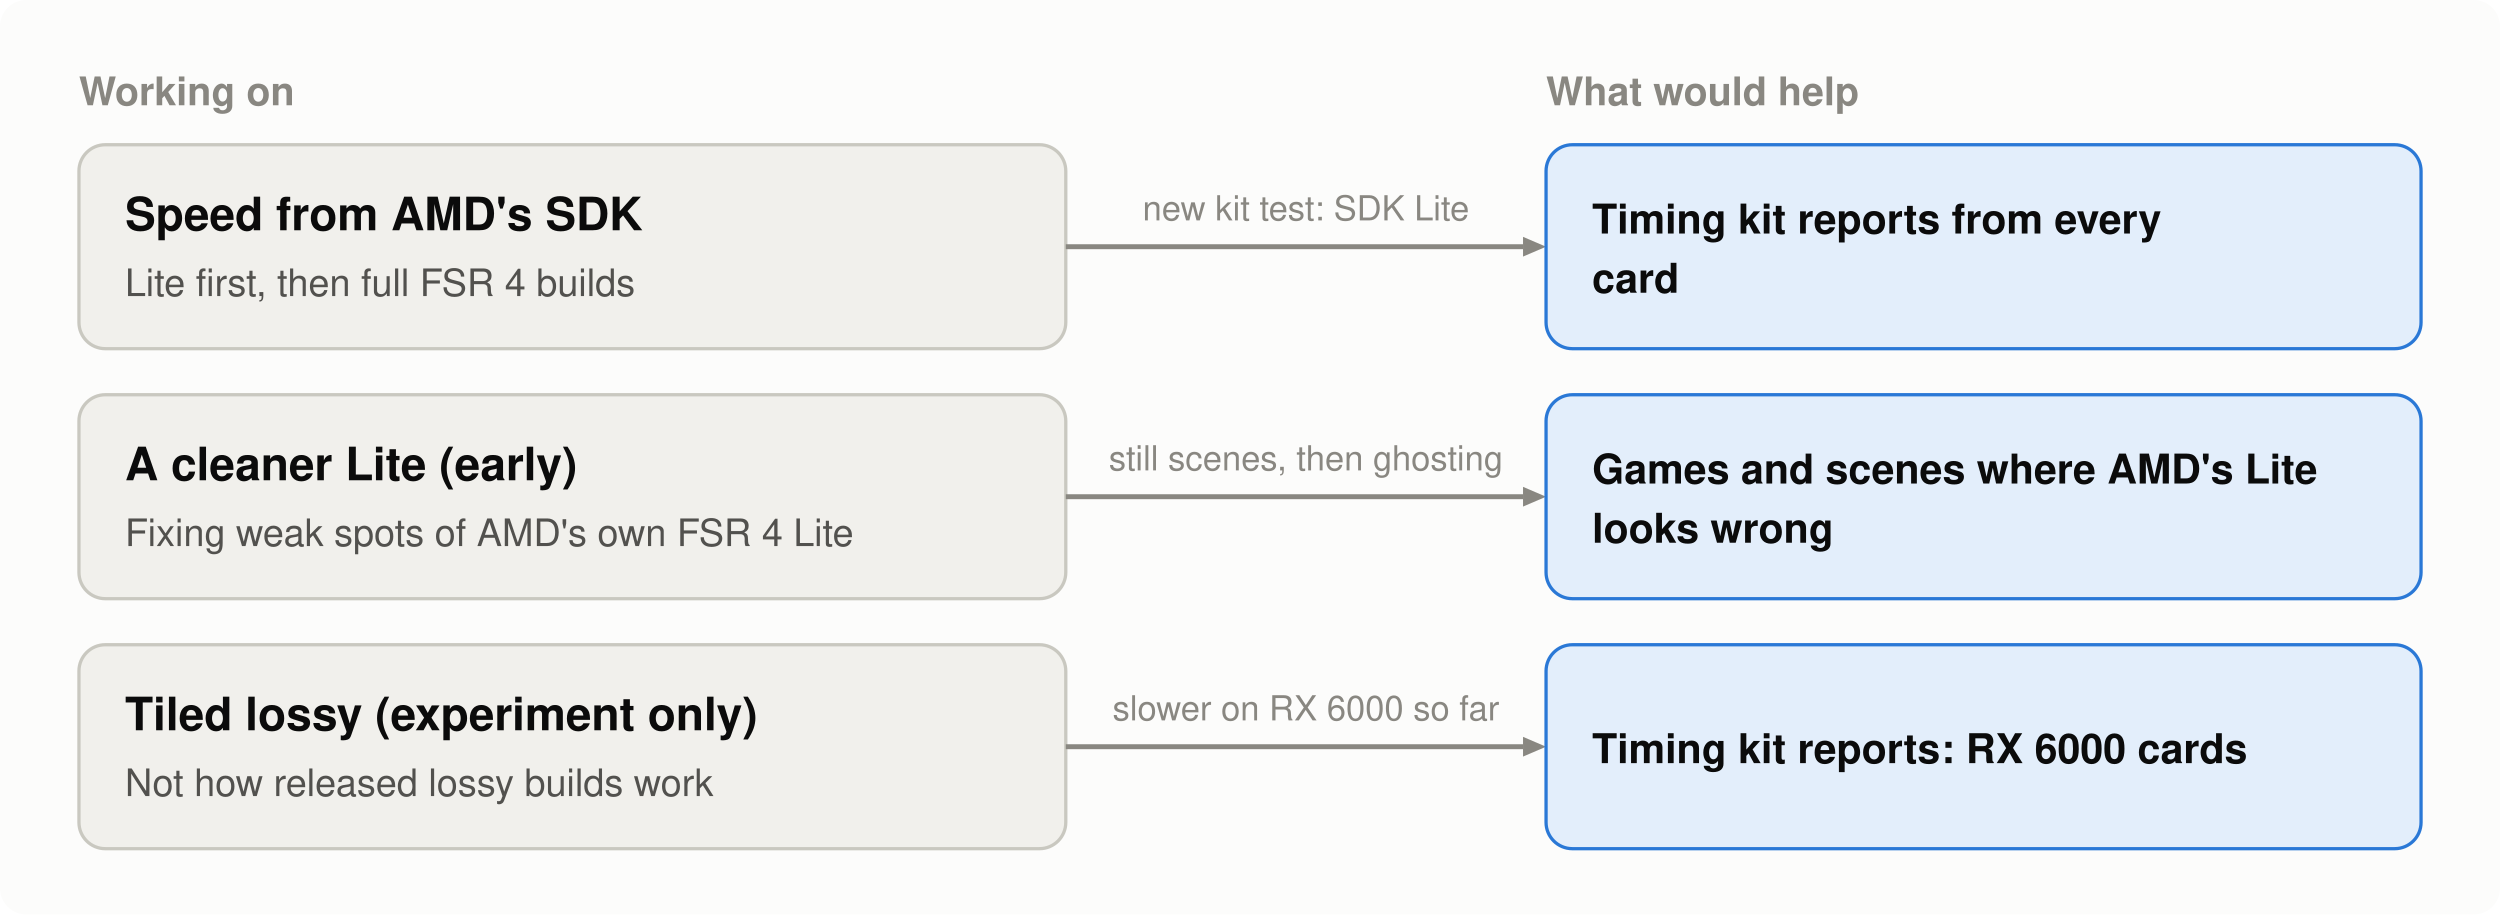
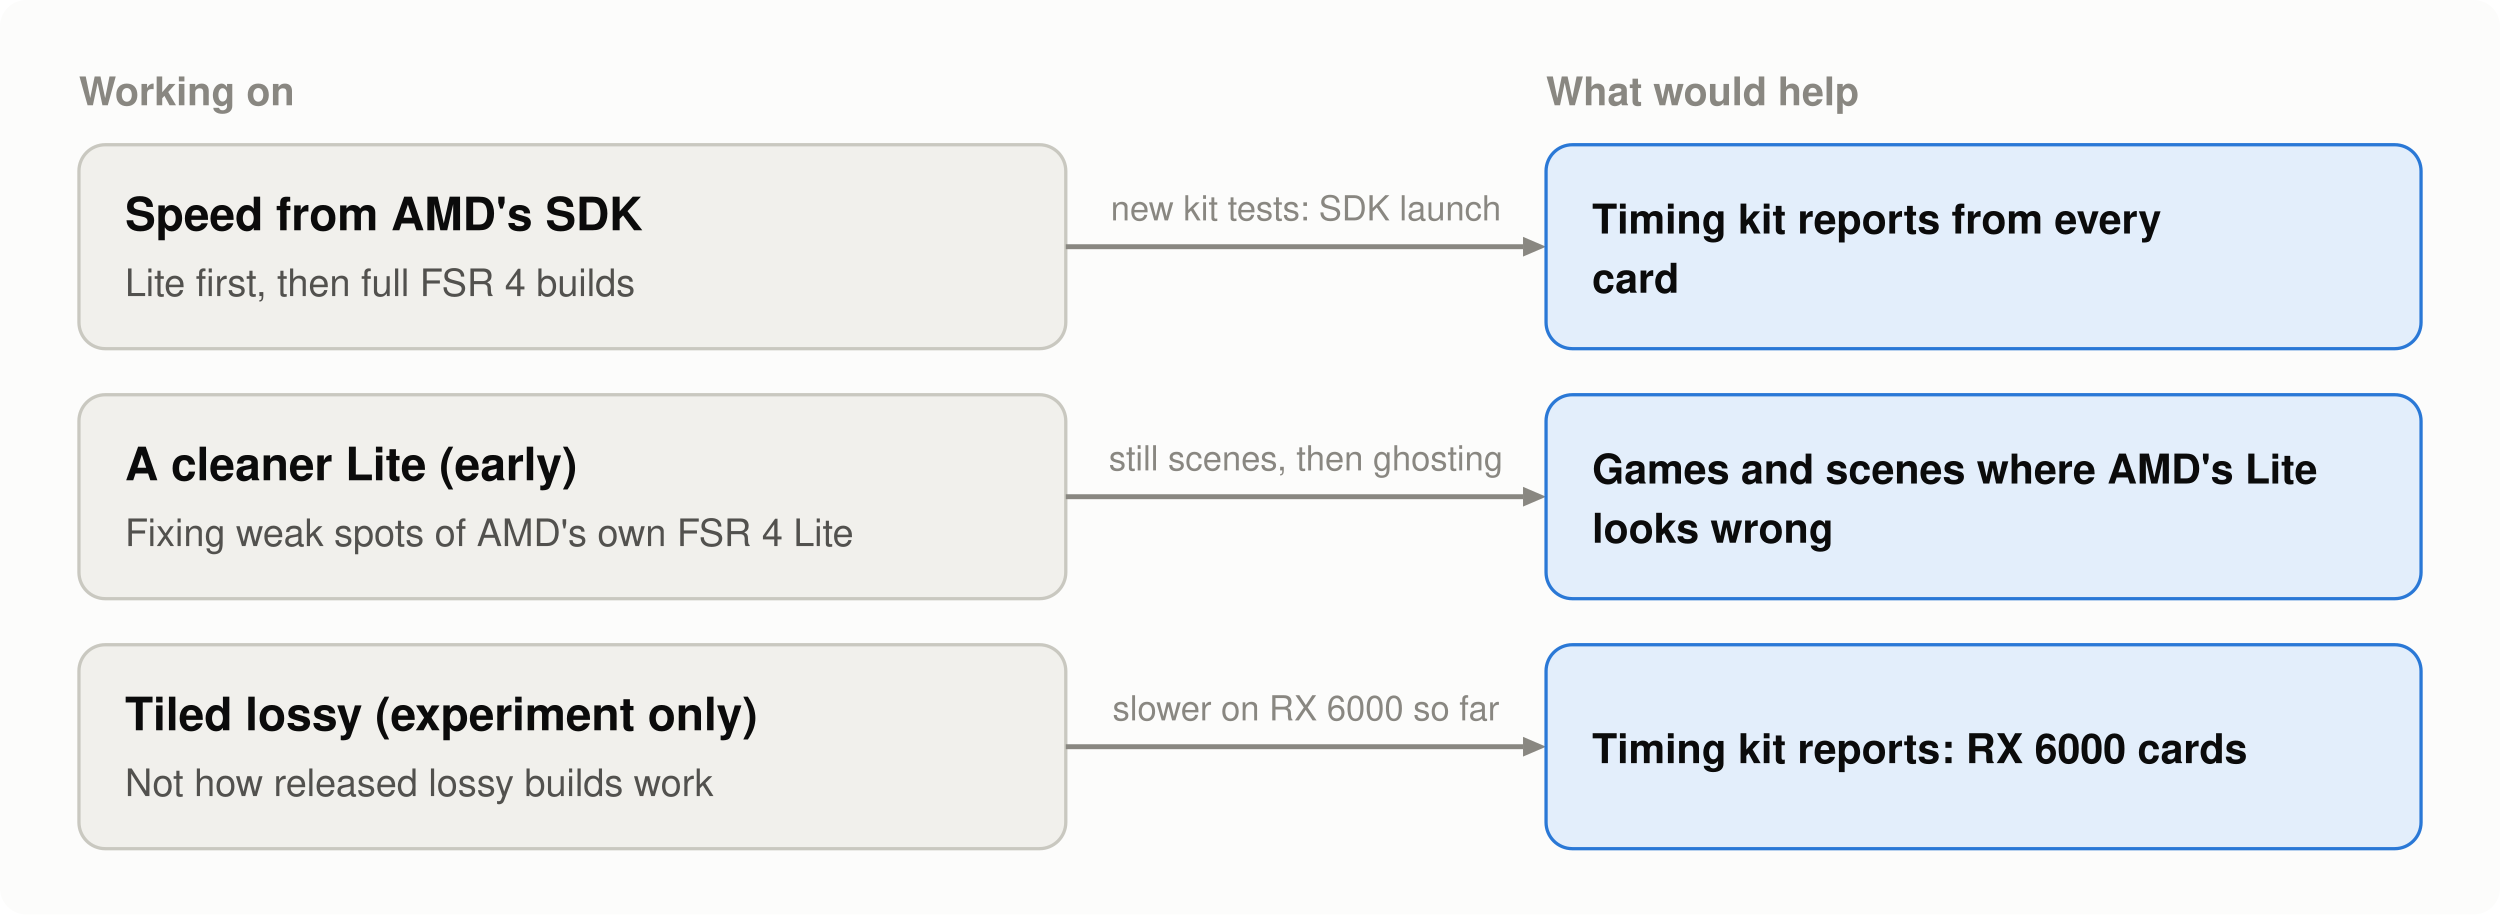
<svg xmlns="http://www.w3.org/2000/svg" width="760" height="278" viewBox="0 0 760 278" role="img" aria-label="3 parts being worked on, each with what would help: Speed from AMD's SDK: Timing kit reports from every card; A cleaner Lite (early): Games and scenes where AMD's Lite looks wrong; Tiled lossy (experiment only): Timing kit reports: RX 6000 cards">
  <rect width="760" height="278" rx="8" fill="#fcfcfb" />
  <text x="24" y="32" font-family="-apple-system, 'Segoe UI', Helvetica, Arial, sans-serif" font-size="12" font-weight="600" text-anchor="start" fill="#898781">Working on</text>
  <text x="470" y="32" font-family="-apple-system, 'Segoe UI', Helvetica, Arial, sans-serif" font-size="12" font-weight="600" text-anchor="start" fill="#898781">What would help</text>
  <rect x="24" y="44" width="300" height="62" rx="8" fill="#f1f0ec" stroke="#c9c8c0" />
  <text x="38" y="70" font-family="-apple-system, 'Segoe UI', Helvetica, Arial, sans-serif" font-size="14" font-weight="600" text-anchor="start" fill="#0b0b0b">Speed from AMD's SDK</text>
  <text x="38" y="90" font-family="-apple-system, 'Segoe UI', Helvetica, Arial, sans-serif" font-size="11.5" text-anchor="start" fill="#52514e">Lite first, then full FSR 4 builds</text>
  <line x1="324" y1="75" x2="463" y2="75" stroke="#898781" stroke-width="1.5" />
  <polygon points="470,75 463,72 463,78" fill="#898781" />
-   <text x="397" y="67" font-family="-apple-system, 'Segoe UI', Helvetica, Arial, sans-serif" font-size="10.5" text-anchor="middle" fill="#898781">new kit test: SDK Lite</text>
+   <text x="397" y="67" font-family="-apple-system, 'Segoe UI', Helvetica, Arial, sans-serif" font-size="10.5" text-anchor="middle" fill="#898781">new kit tests: SDK launch</text>
  <rect x="470" y="44" width="266" height="62" rx="8" fill="#e3eefb" stroke="#2a78d6" />
  <text x="484" y="71" font-family="-apple-system, 'Segoe UI', Helvetica, Arial, sans-serif" font-size="12.5" font-weight="600" text-anchor="start" fill="#0b0b0b">Timing kit reports from every</text>
  <text x="484" y="89" font-family="-apple-system, 'Segoe UI', Helvetica, Arial, sans-serif" font-size="12.5" font-weight="600" text-anchor="start" fill="#0b0b0b">card</text>
  <rect x="24" y="120" width="300" height="62" rx="8" fill="#f1f0ec" stroke="#c9c8c0" />
  <text x="38" y="146" font-family="-apple-system, 'Segoe UI', Helvetica, Arial, sans-serif" font-size="14" font-weight="600" text-anchor="start" fill="#0b0b0b">A cleaner Lite (early)</text>
  <text x="38" y="166" font-family="-apple-system, 'Segoe UI', Helvetica, Arial, sans-serif" font-size="11.5" text-anchor="start" fill="#52514e">Fixing weak spots of AMD's own FSR 4 Lite</text>
  <line x1="324" y1="151" x2="463" y2="151" stroke="#898781" stroke-width="1.5" />
  <polygon points="470,151 463,148 463,154" fill="#898781" />
  <text x="397" y="143" font-family="-apple-system, 'Segoe UI', Helvetica, Arial, sans-serif" font-size="10.5" text-anchor="middle" fill="#898781">still scenes, then ghosting</text>
  <rect x="470" y="120" width="266" height="62" rx="8" fill="#e3eefb" stroke="#2a78d6" />
  <text x="484" y="147" font-family="-apple-system, 'Segoe UI', Helvetica, Arial, sans-serif" font-size="12.5" font-weight="600" text-anchor="start" fill="#0b0b0b">Games and scenes where AMD's Lite</text>
  <text x="484" y="165" font-family="-apple-system, 'Segoe UI', Helvetica, Arial, sans-serif" font-size="12.5" font-weight="600" text-anchor="start" fill="#0b0b0b">looks wrong</text>
  <rect x="24" y="196" width="300" height="62" rx="8" fill="#f1f0ec" stroke="#c9c8c0" />
  <text x="38" y="222" font-family="-apple-system, 'Segoe UI', Helvetica, Arial, sans-serif" font-size="14" font-weight="600" text-anchor="start" fill="#0b0b0b">Tiled lossy (experiment only)</text>
  <text x="38" y="242" font-family="-apple-system, 'Segoe UI', Helvetica, Arial, sans-serif" font-size="11.5" text-anchor="start" fill="#52514e">Not how released lossy builds work</text>
  <line x1="324" y1="227" x2="463" y2="227" stroke="#898781" stroke-width="1.5" />
  <polygon points="470,227 463,224 463,230" fill="#898781" />
  <text x="397" y="219" font-family="-apple-system, 'Segoe UI', Helvetica, Arial, sans-serif" font-size="10.5" text-anchor="middle" fill="#898781">slower on RX 6000 so far</text>
  <rect x="470" y="196" width="266" height="62" rx="8" fill="#e3eefb" stroke="#2a78d6" />
  <text x="484" y="232" font-family="-apple-system, 'Segoe UI', Helvetica, Arial, sans-serif" font-size="12.5" font-weight="600" text-anchor="start" fill="#0b0b0b">Timing kit reports: RX 6000 cards</text>
</svg>
